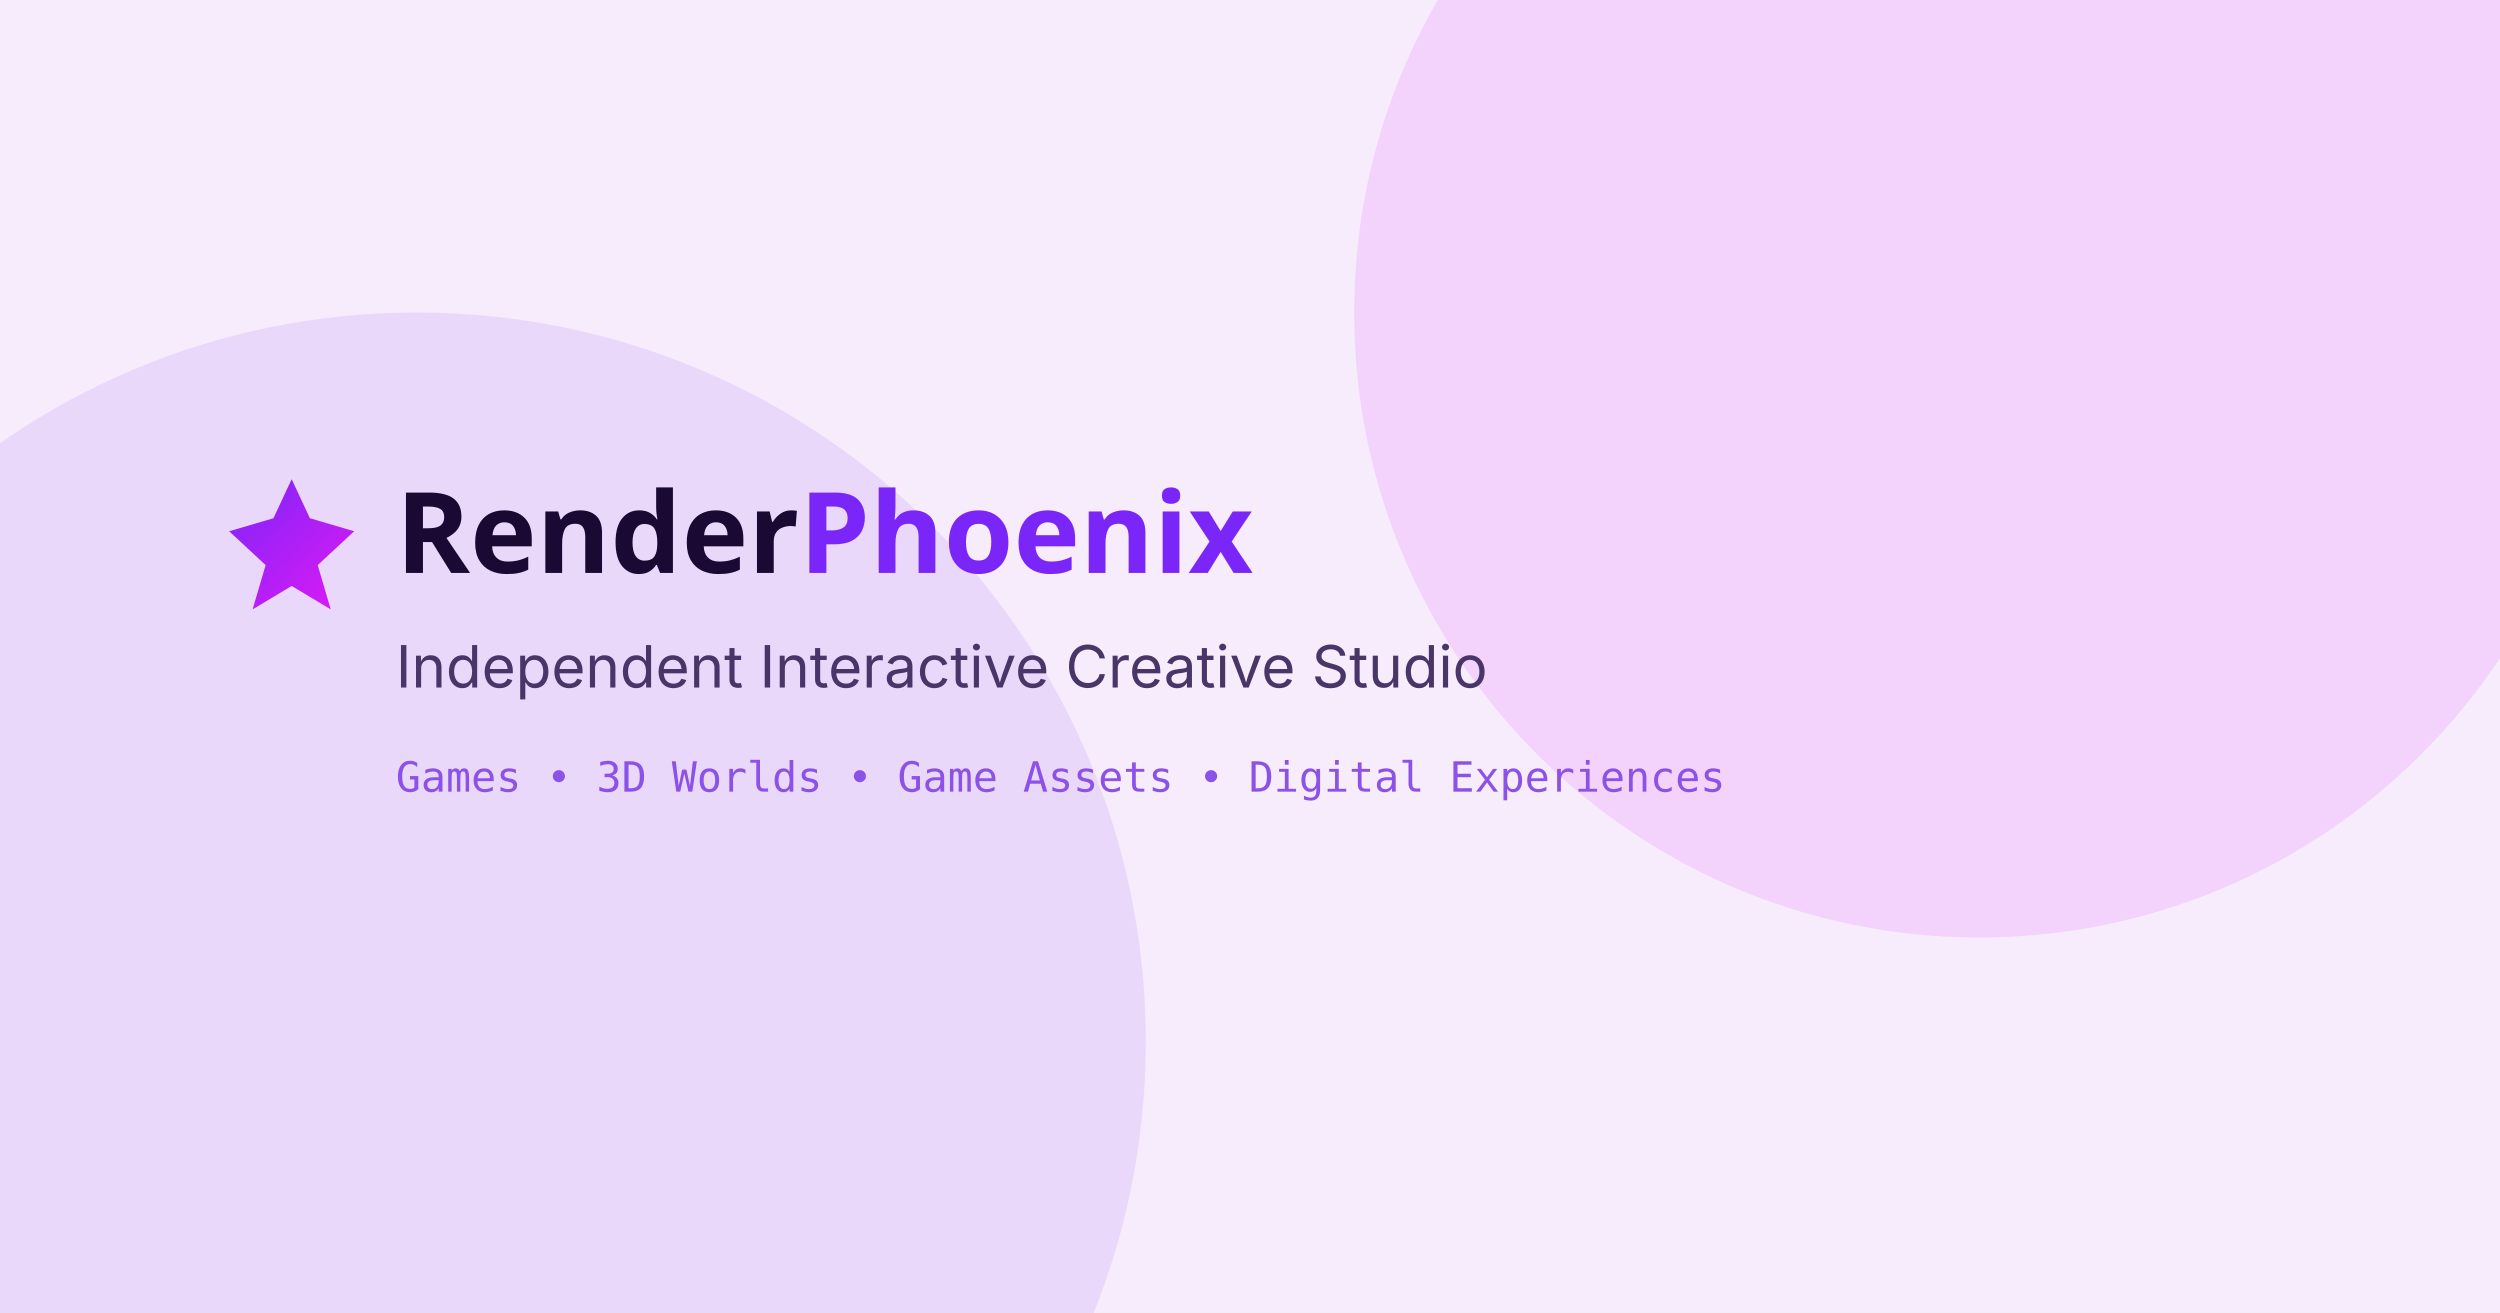
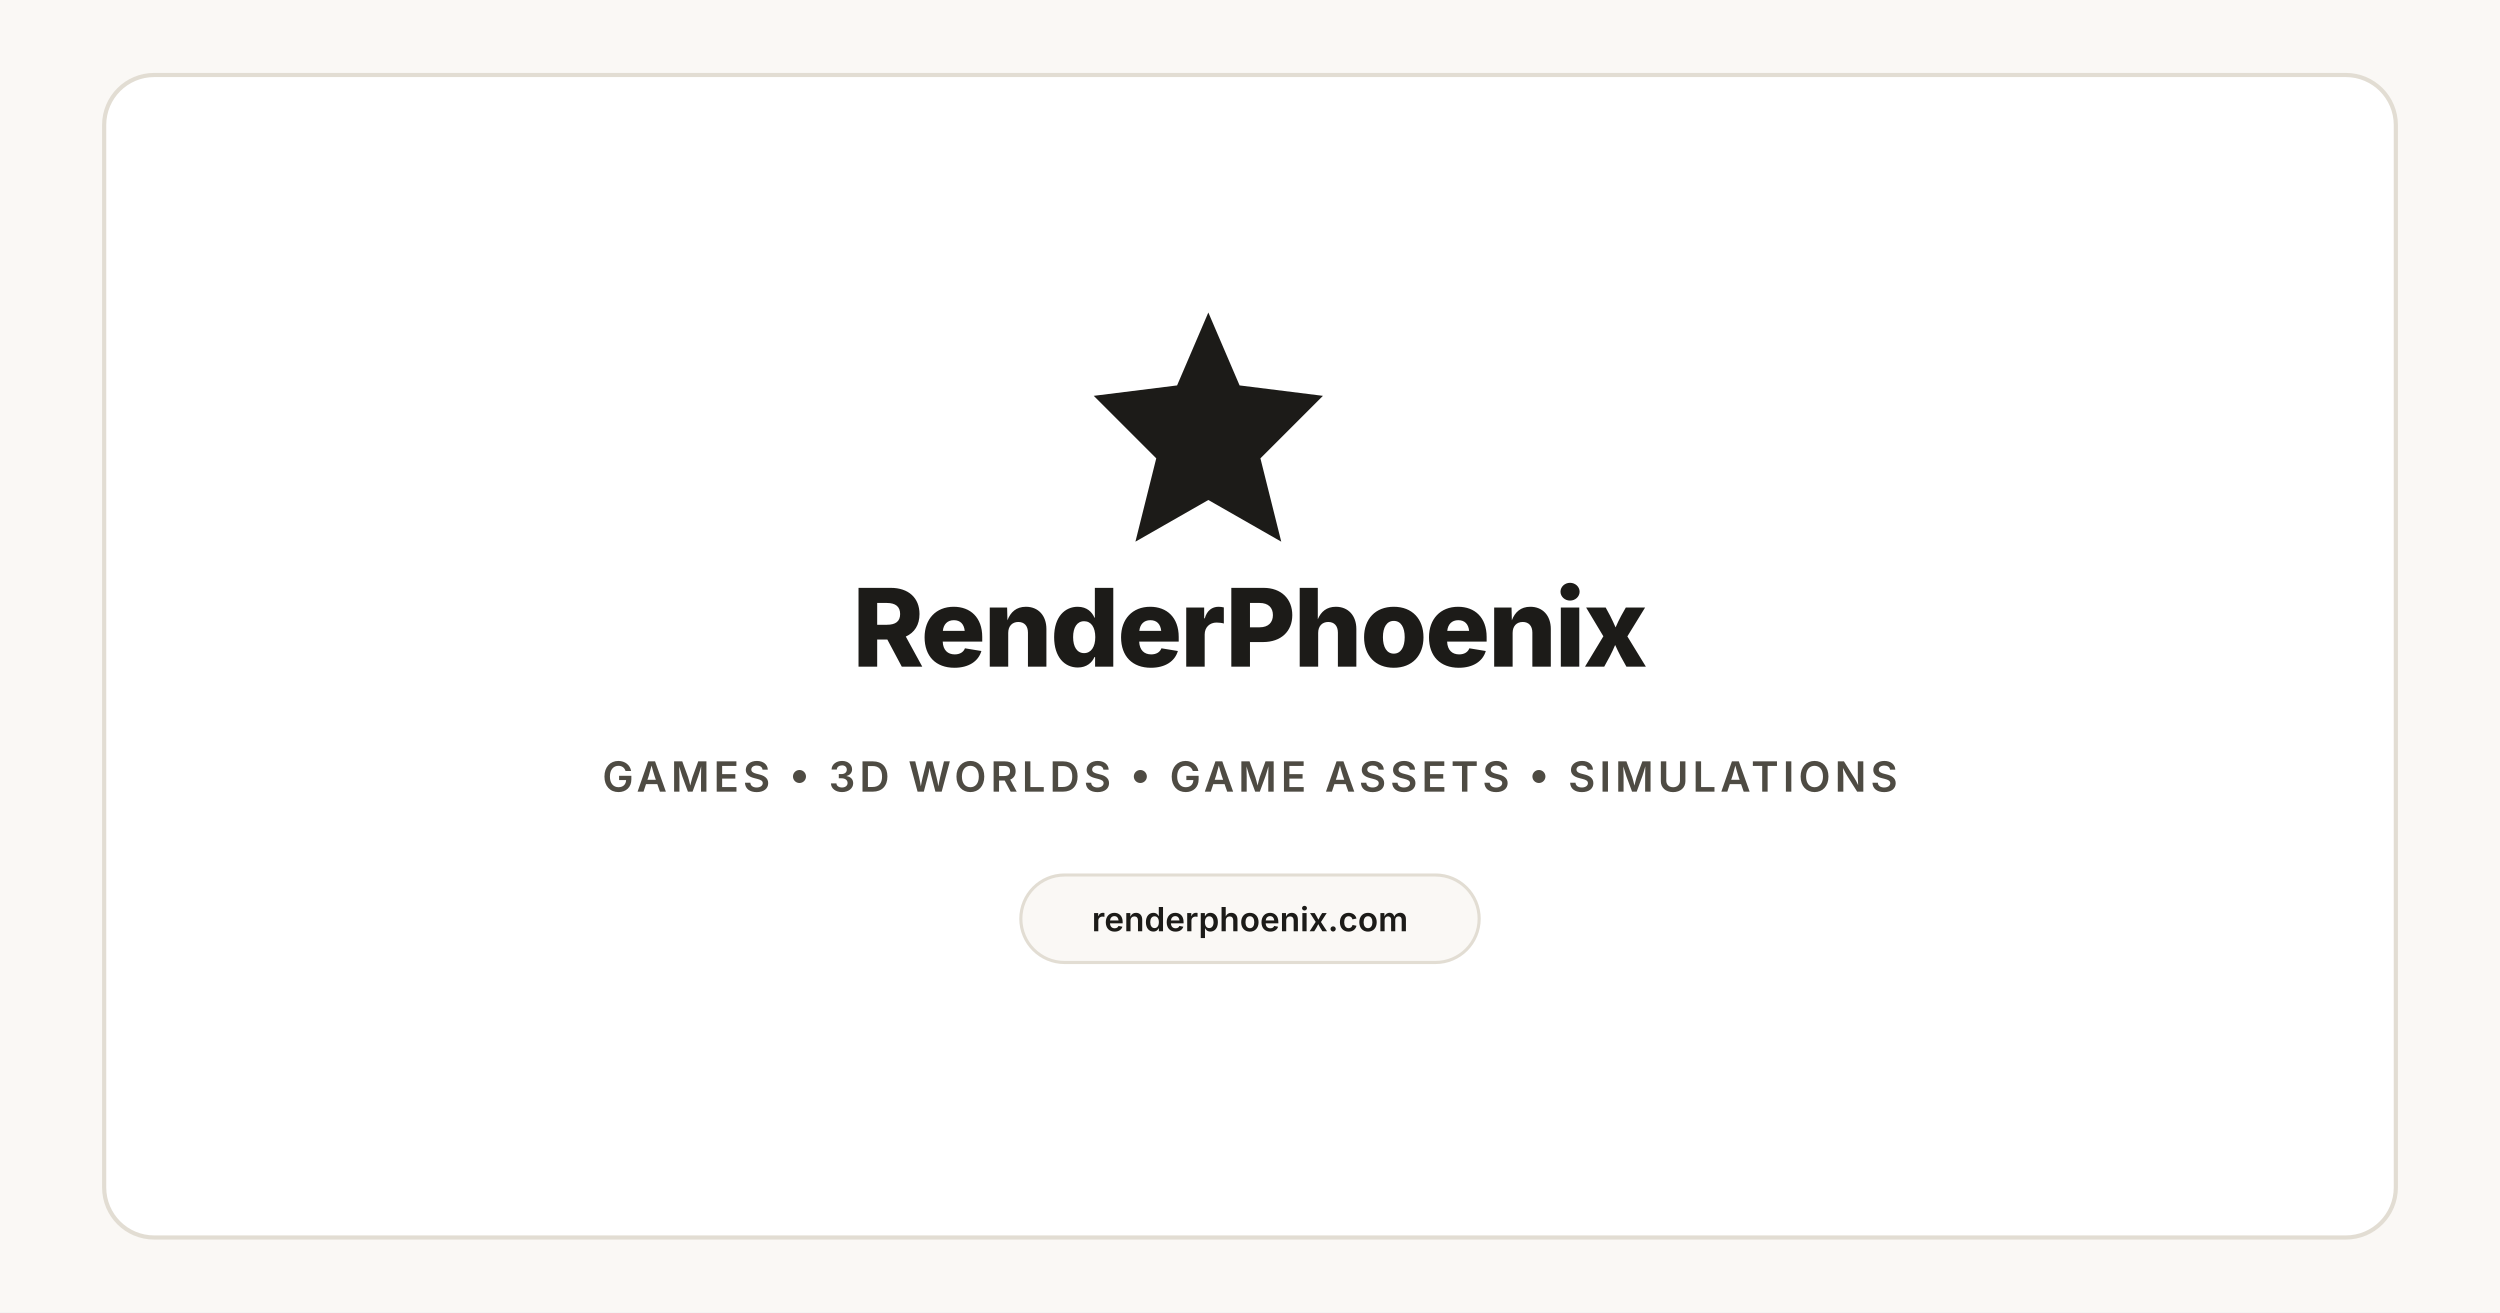
<svg xmlns="http://www.w3.org/2000/svg" width="1200" height="630" viewBox="0 0 1200 630" fill="none">
-   <rect width="1200" height="630" fill="#F6ECFC" />
-   <circle cx="950" cy="150" r="300" fill="#E019F5" fill-opacity="0.12" />
-   <circle cx="200" cy="500" r="350" fill="#7B26F8" fill-opacity="0.1" />
-   <g transform="translate(100, 220)">
-     <path d="M40 10L48.75 28.75L70 35L52.5 51.25L58.75 72.5L40 61.25L21.25 72.5L27.5 51.25L10 35L31.25 28.75L40 10Z" fill="url(#og-grad)" />
-     <text x="90" y="55" font-family="'Space Grotesk', sans-serif" font-weight="700" font-size="54" fill="#190933">Render<tspan fill="#7B26F8">Phoenix</tspan>
-     </text>
-     <text x="90" y="110" font-family="'Inter', sans-serif" font-weight="400" font-size="28" fill="#4A3568">Independent Interactive Creative Studio</text>
-     <text x="90" y="160" font-family="'JetBrains Mono', monospace" font-size="20" fill="#8C52E7">Games • 3D Worlds • Game Assets • Digital Experiences</text>
+   <rect width="1200" height="630" fill="#FAF8F5" />
+   <rect x="50" y="36" width="1100" height="558" rx="24" fill="#FFFFFF" stroke="#E2DDD3" stroke-width="2" />
+   <g transform="translate(600, 240)">
+     <path d="M-20 -90 L-5 -55 L35 -50 L5 -20 L15 20 L-20 0 L-55 20 L-45 -20 L-75 -50 L-35 -55 Z" fill="#1C1B18" />
+     <text x="0" y="80" text-anchor="middle" font-family="'Inter', sans-serif" font-weight="800" font-size="52" fill="#1C1B18" letter-spacing="-0.02em">RenderPhoenix</text>
+     <text x="0" y="140" text-anchor="middle" font-family="'Inter', sans-serif" font-weight="600" font-size="20" fill="#4E4B43" letter-spacing="0.1em">GAMES • 3D WORLDS • GAME ASSETS • SIMULATIONS</text>
+     <rect x="-110" y="180" width="220" height="42" rx="21" fill="#FAF8F5" stroke="#E2DDD3" stroke-width="1.5" />
+     <text x="0" y="207" text-anchor="middle" font-family="'Inter', sans-serif" font-weight="600" font-size="16" fill="#1C1B18">renderphoenix.com</text>
  </g>
-   <defs>
-     <linearGradient id="og-grad" x1="10" y1="10" x2="70" y2="72.5" gradientUnits="userSpaceOnUse">
-       <stop stop-color="#7B26F8" />
-       <stop offset="1" stop-color="#E019F5" />
-     </linearGradient>
-   </defs>
</svg>
